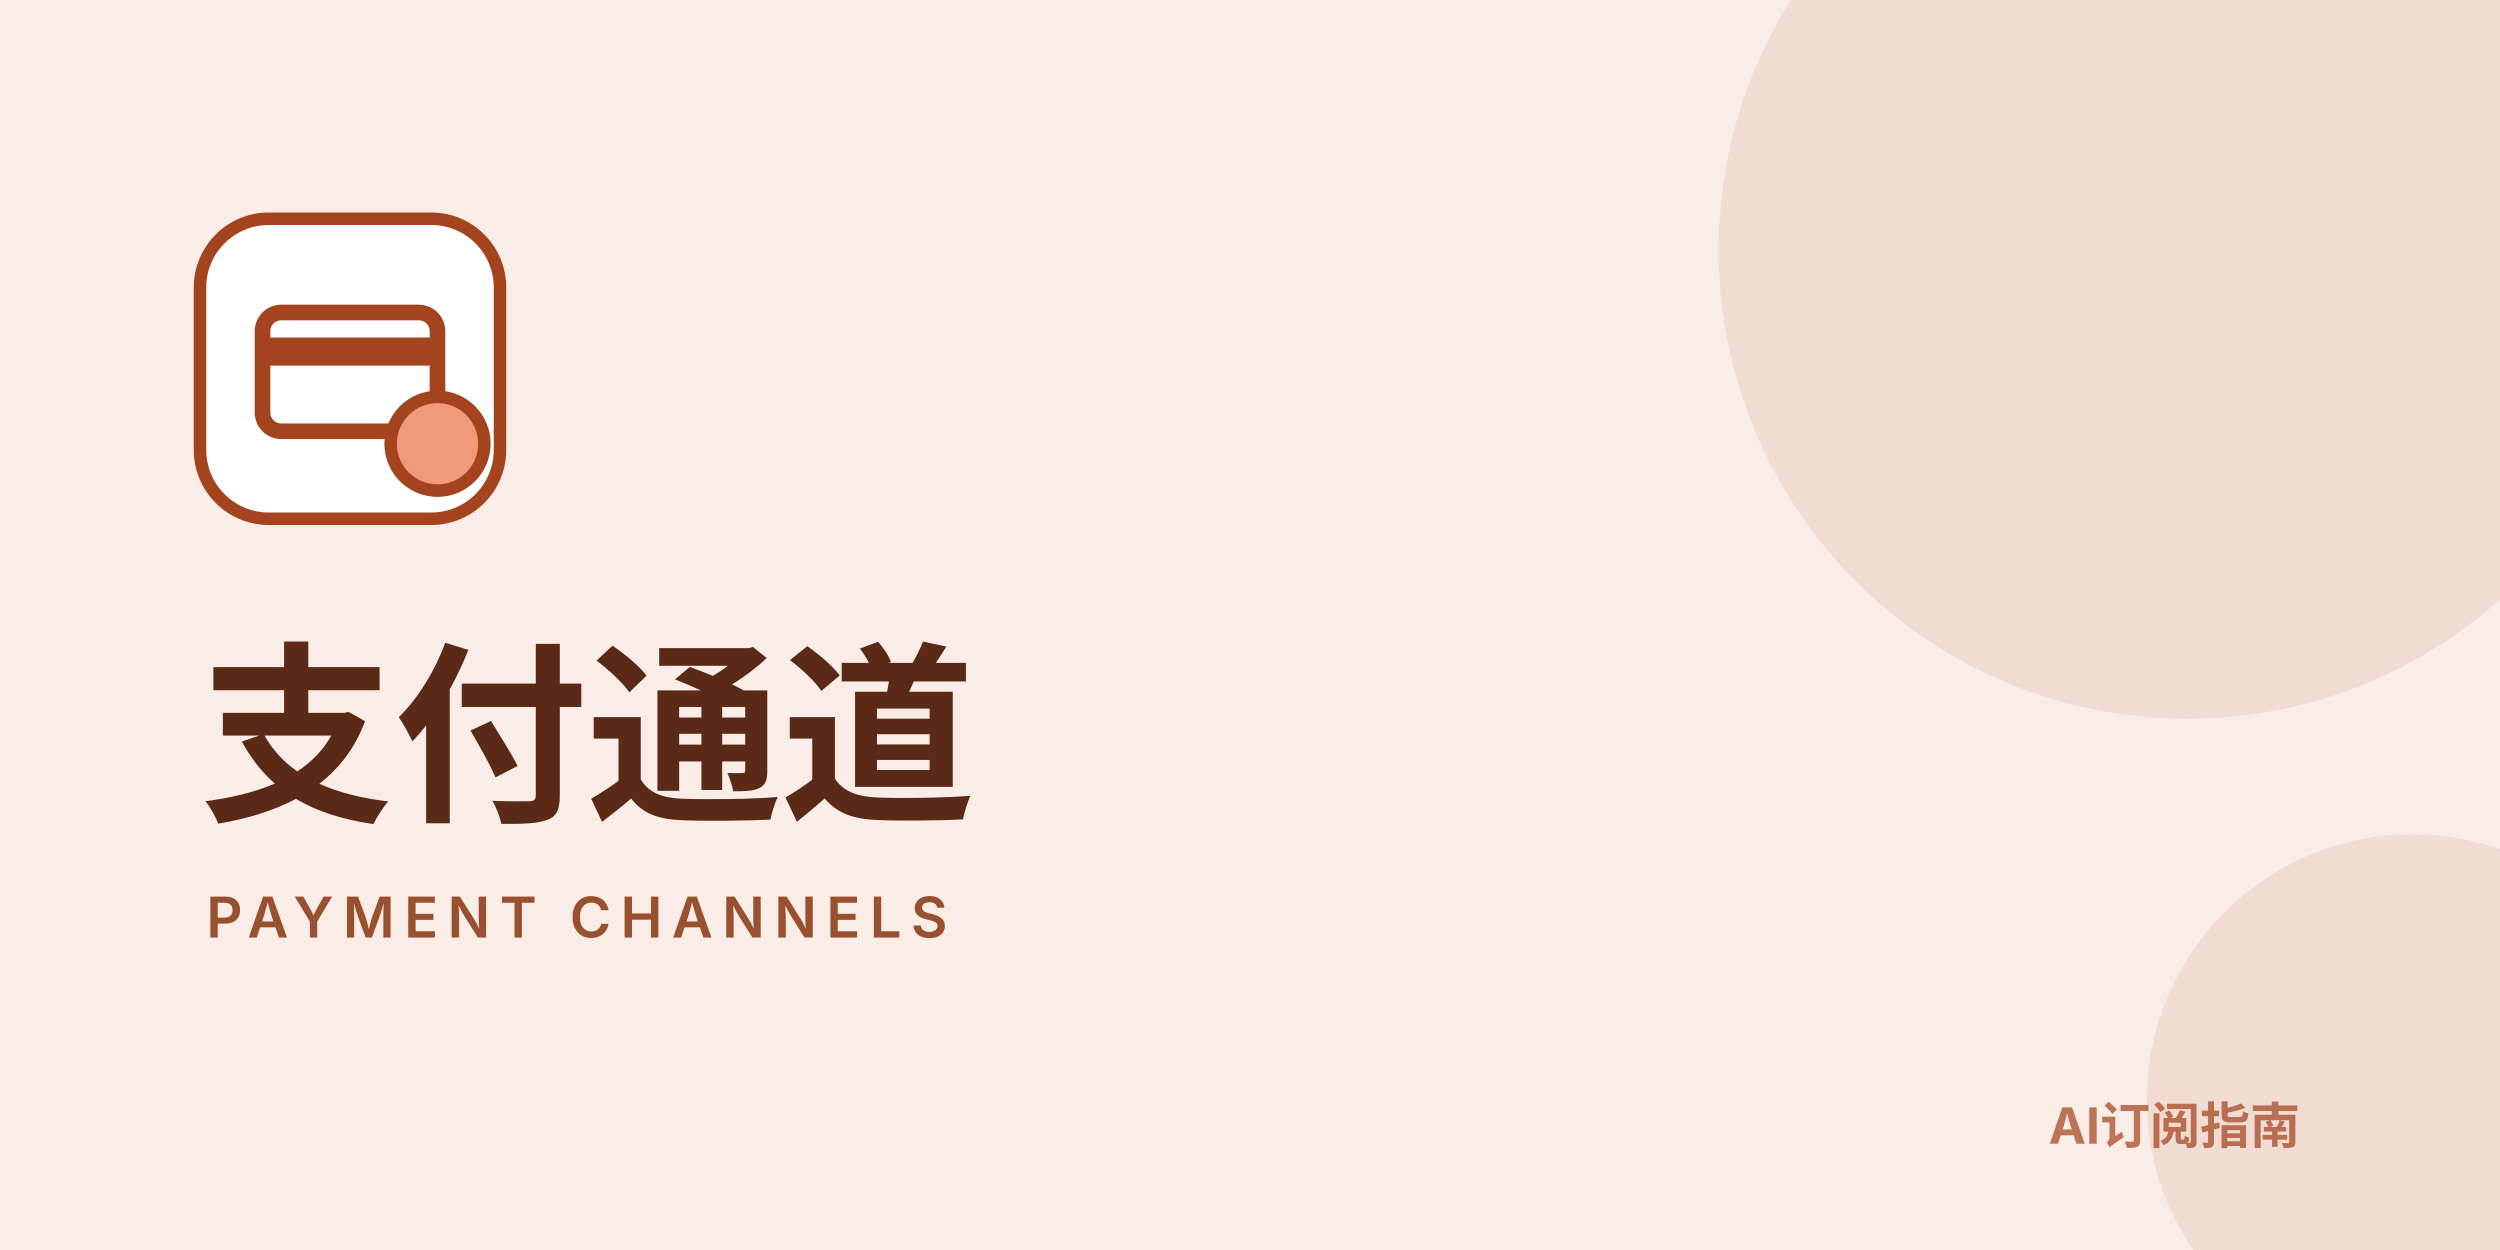
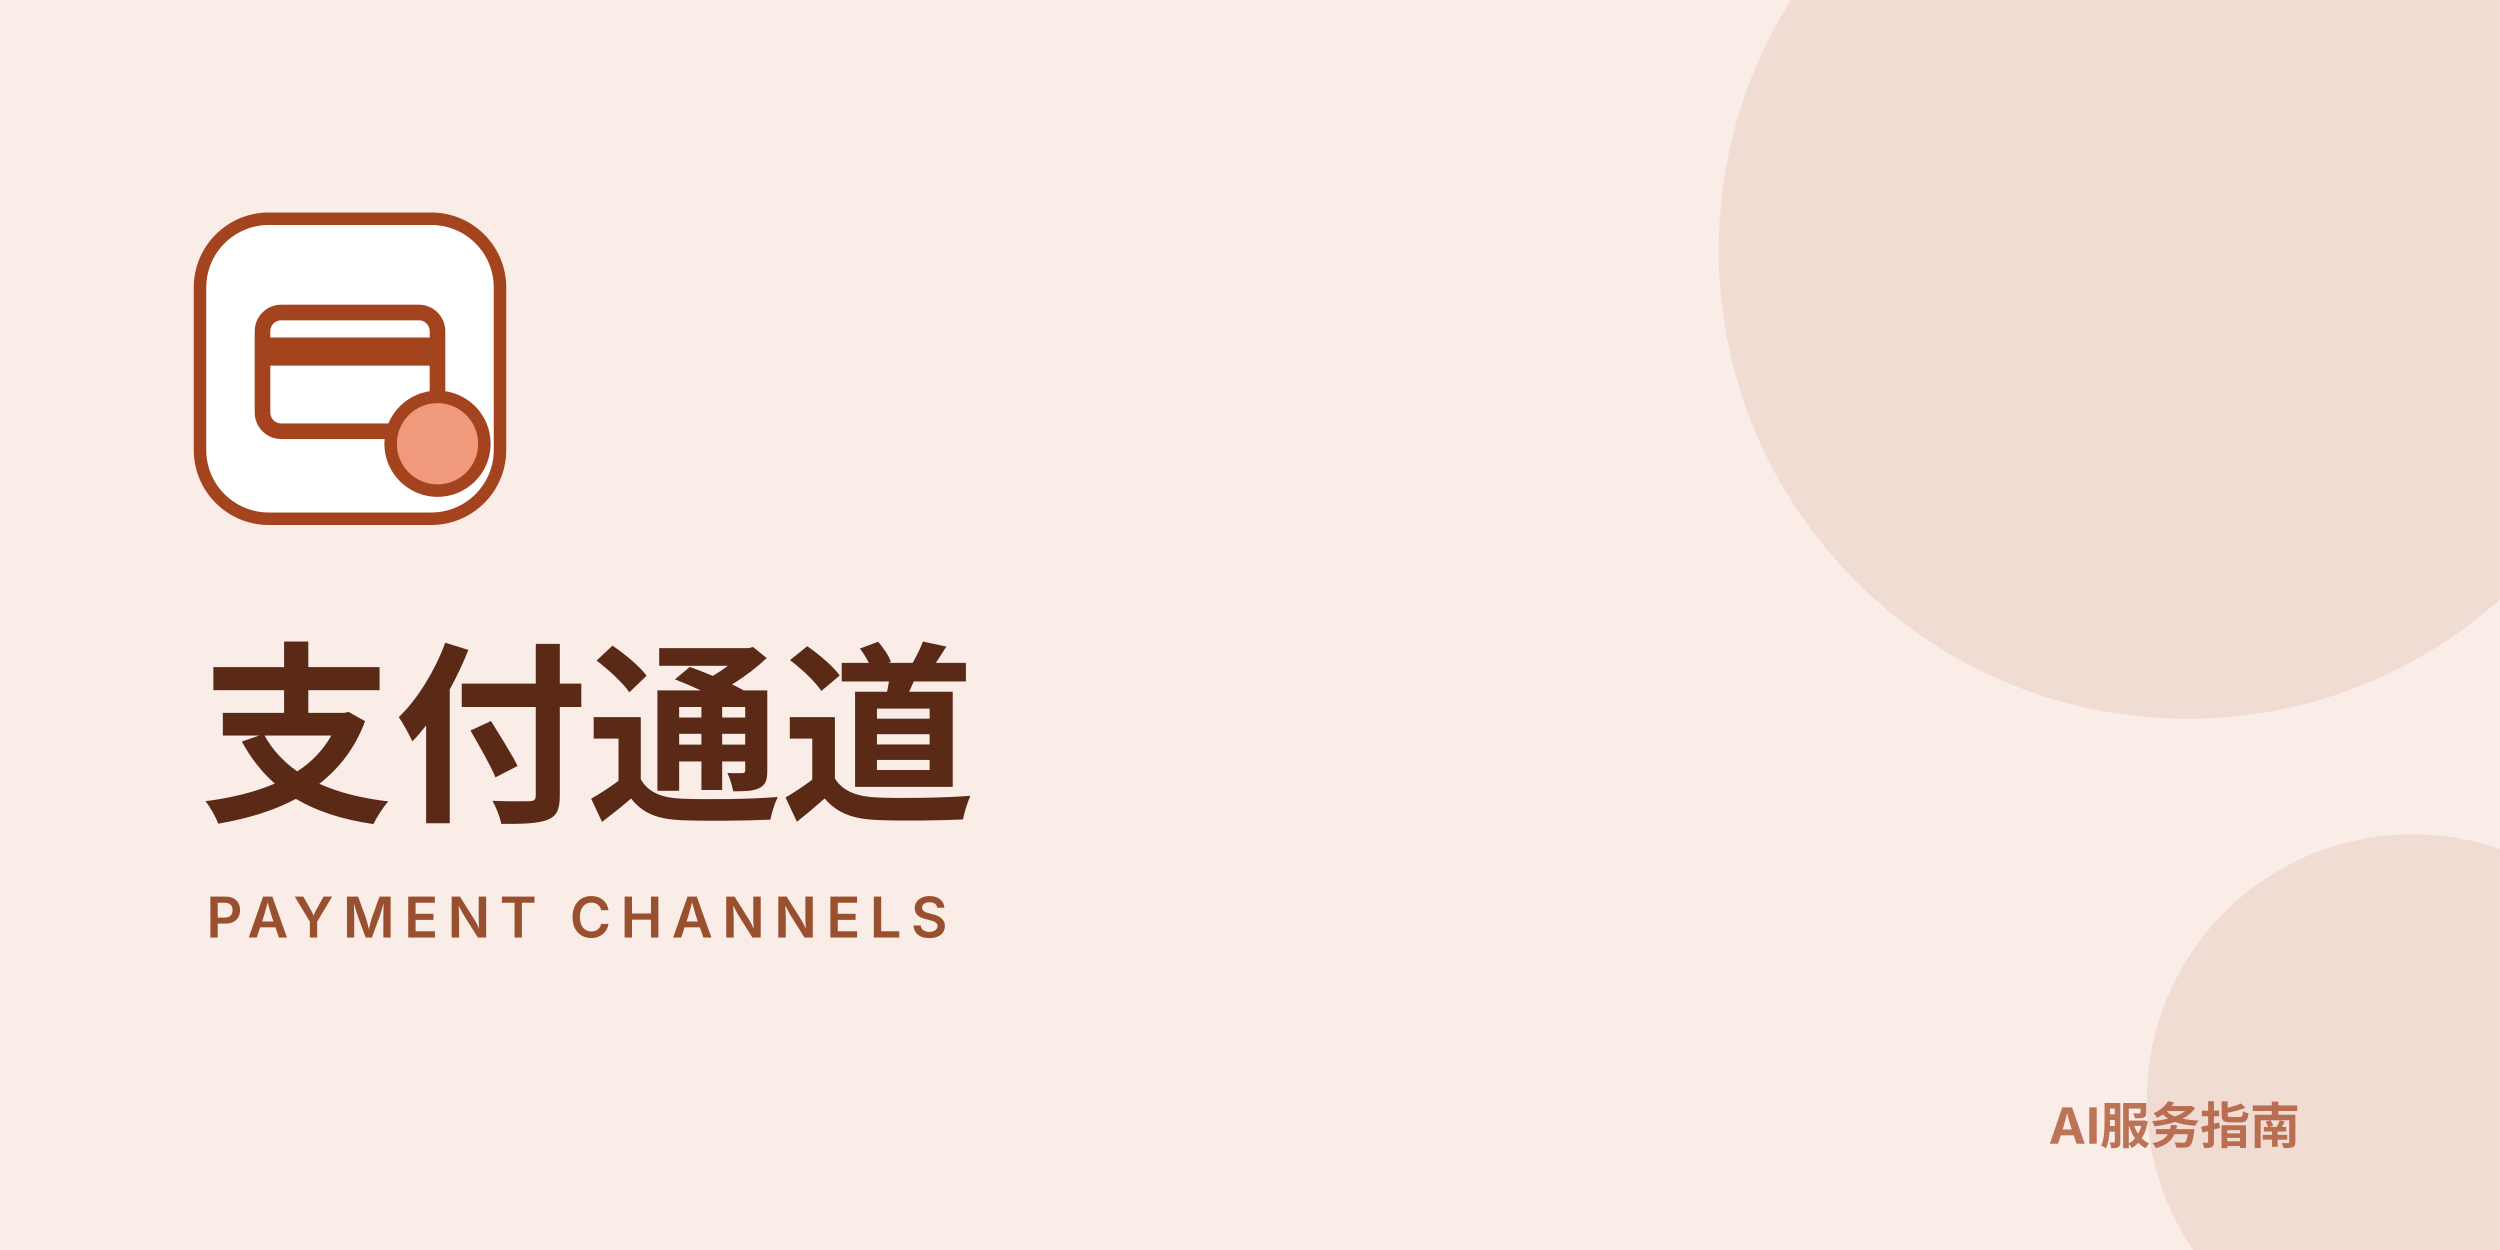
<svg xmlns="http://www.w3.org/2000/svg" viewBox="0 0 800 400" role="img" aria-label="海外 AI 订阅支付通道全解析封面图">
  <rect width="800" height="400" fill="#faece7" />
  <circle cx="700" cy="80" r="150" fill="#a3441f" opacity="0.10" />
  <circle cx="772" cy="352" r="85" fill="#a3441f" opacity="0.10" />
  <rect x="64" y="70" width="96" height="96" rx="22" fill="#ffffff" stroke="#a3441f" stroke-width="4" />
  <rect x="84" y="100" width="56" height="38" rx="6" fill="none" stroke="#a3441f" stroke-width="5" />
  <rect x="84" y="108" width="56" height="9" fill="#a3441f" />
  <circle cx="140" cy="142" r="15" fill="#f0997b" stroke="#a3441f" stroke-width="4" />
  <text x="64" y="258" font-family="-apple-system, 'Segoe UI', 'PingFang SC', 'Microsoft YaHei', sans-serif" font-size="62" font-weight="700" fill="#5a2a17">支付通道</text>
  <text x="66" y="300" font-family="-apple-system, 'Segoe UI', 'PingFang SC', 'Microsoft YaHei', sans-serif" font-size="18" font-weight="600" letter-spacing="3" fill="#99502f">PAYMENT CHANNELS</text>
-   <text x="736" y="366" text-anchor="end" font-family="-apple-system, 'Segoe UI', 'PingFang SC', 'Microsoft YaHei', sans-serif" font-size="16" font-weight="700" fill="#a3441f" opacity="0.72">AI订阅指南</text>
+   <text x="736" y="366" text-anchor="end" font-family="-apple-system, 'Segoe UI', 'PingFang SC', 'Microsoft YaHei', sans-serif" font-size="16" font-weight="700" fill="#a3441f" opacity="0.72">AI服务指南</text>
</svg>
